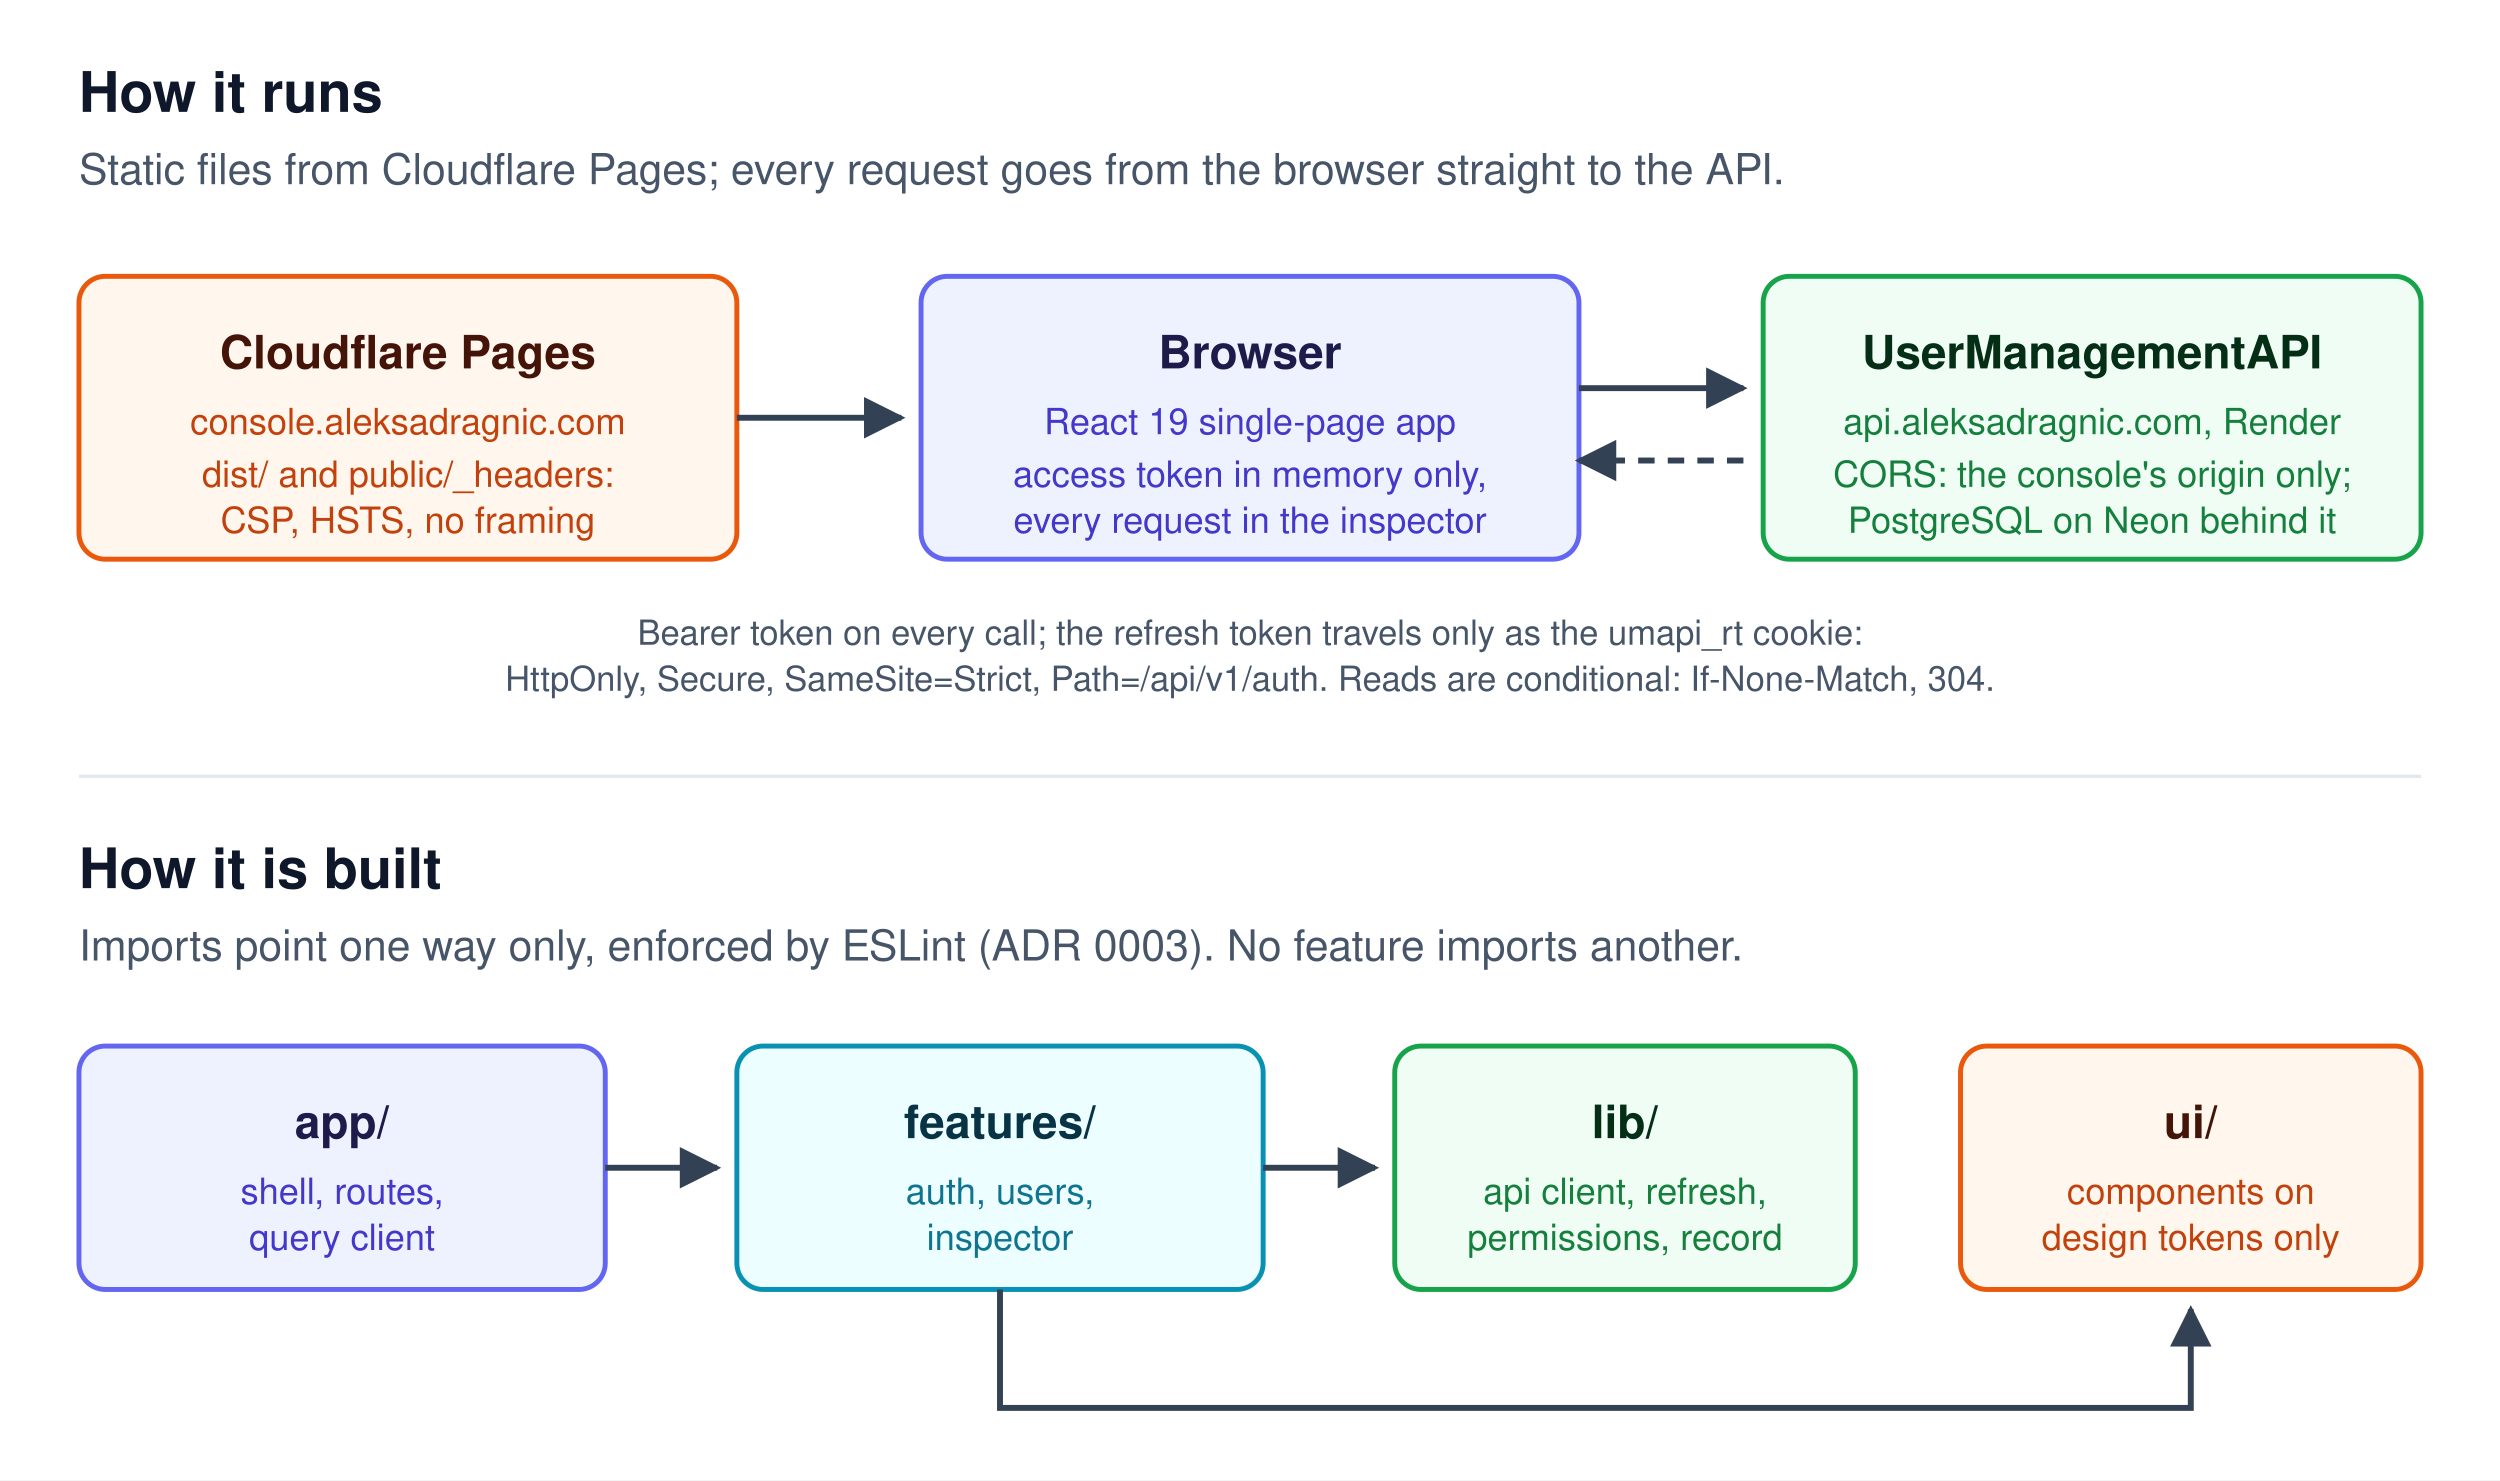
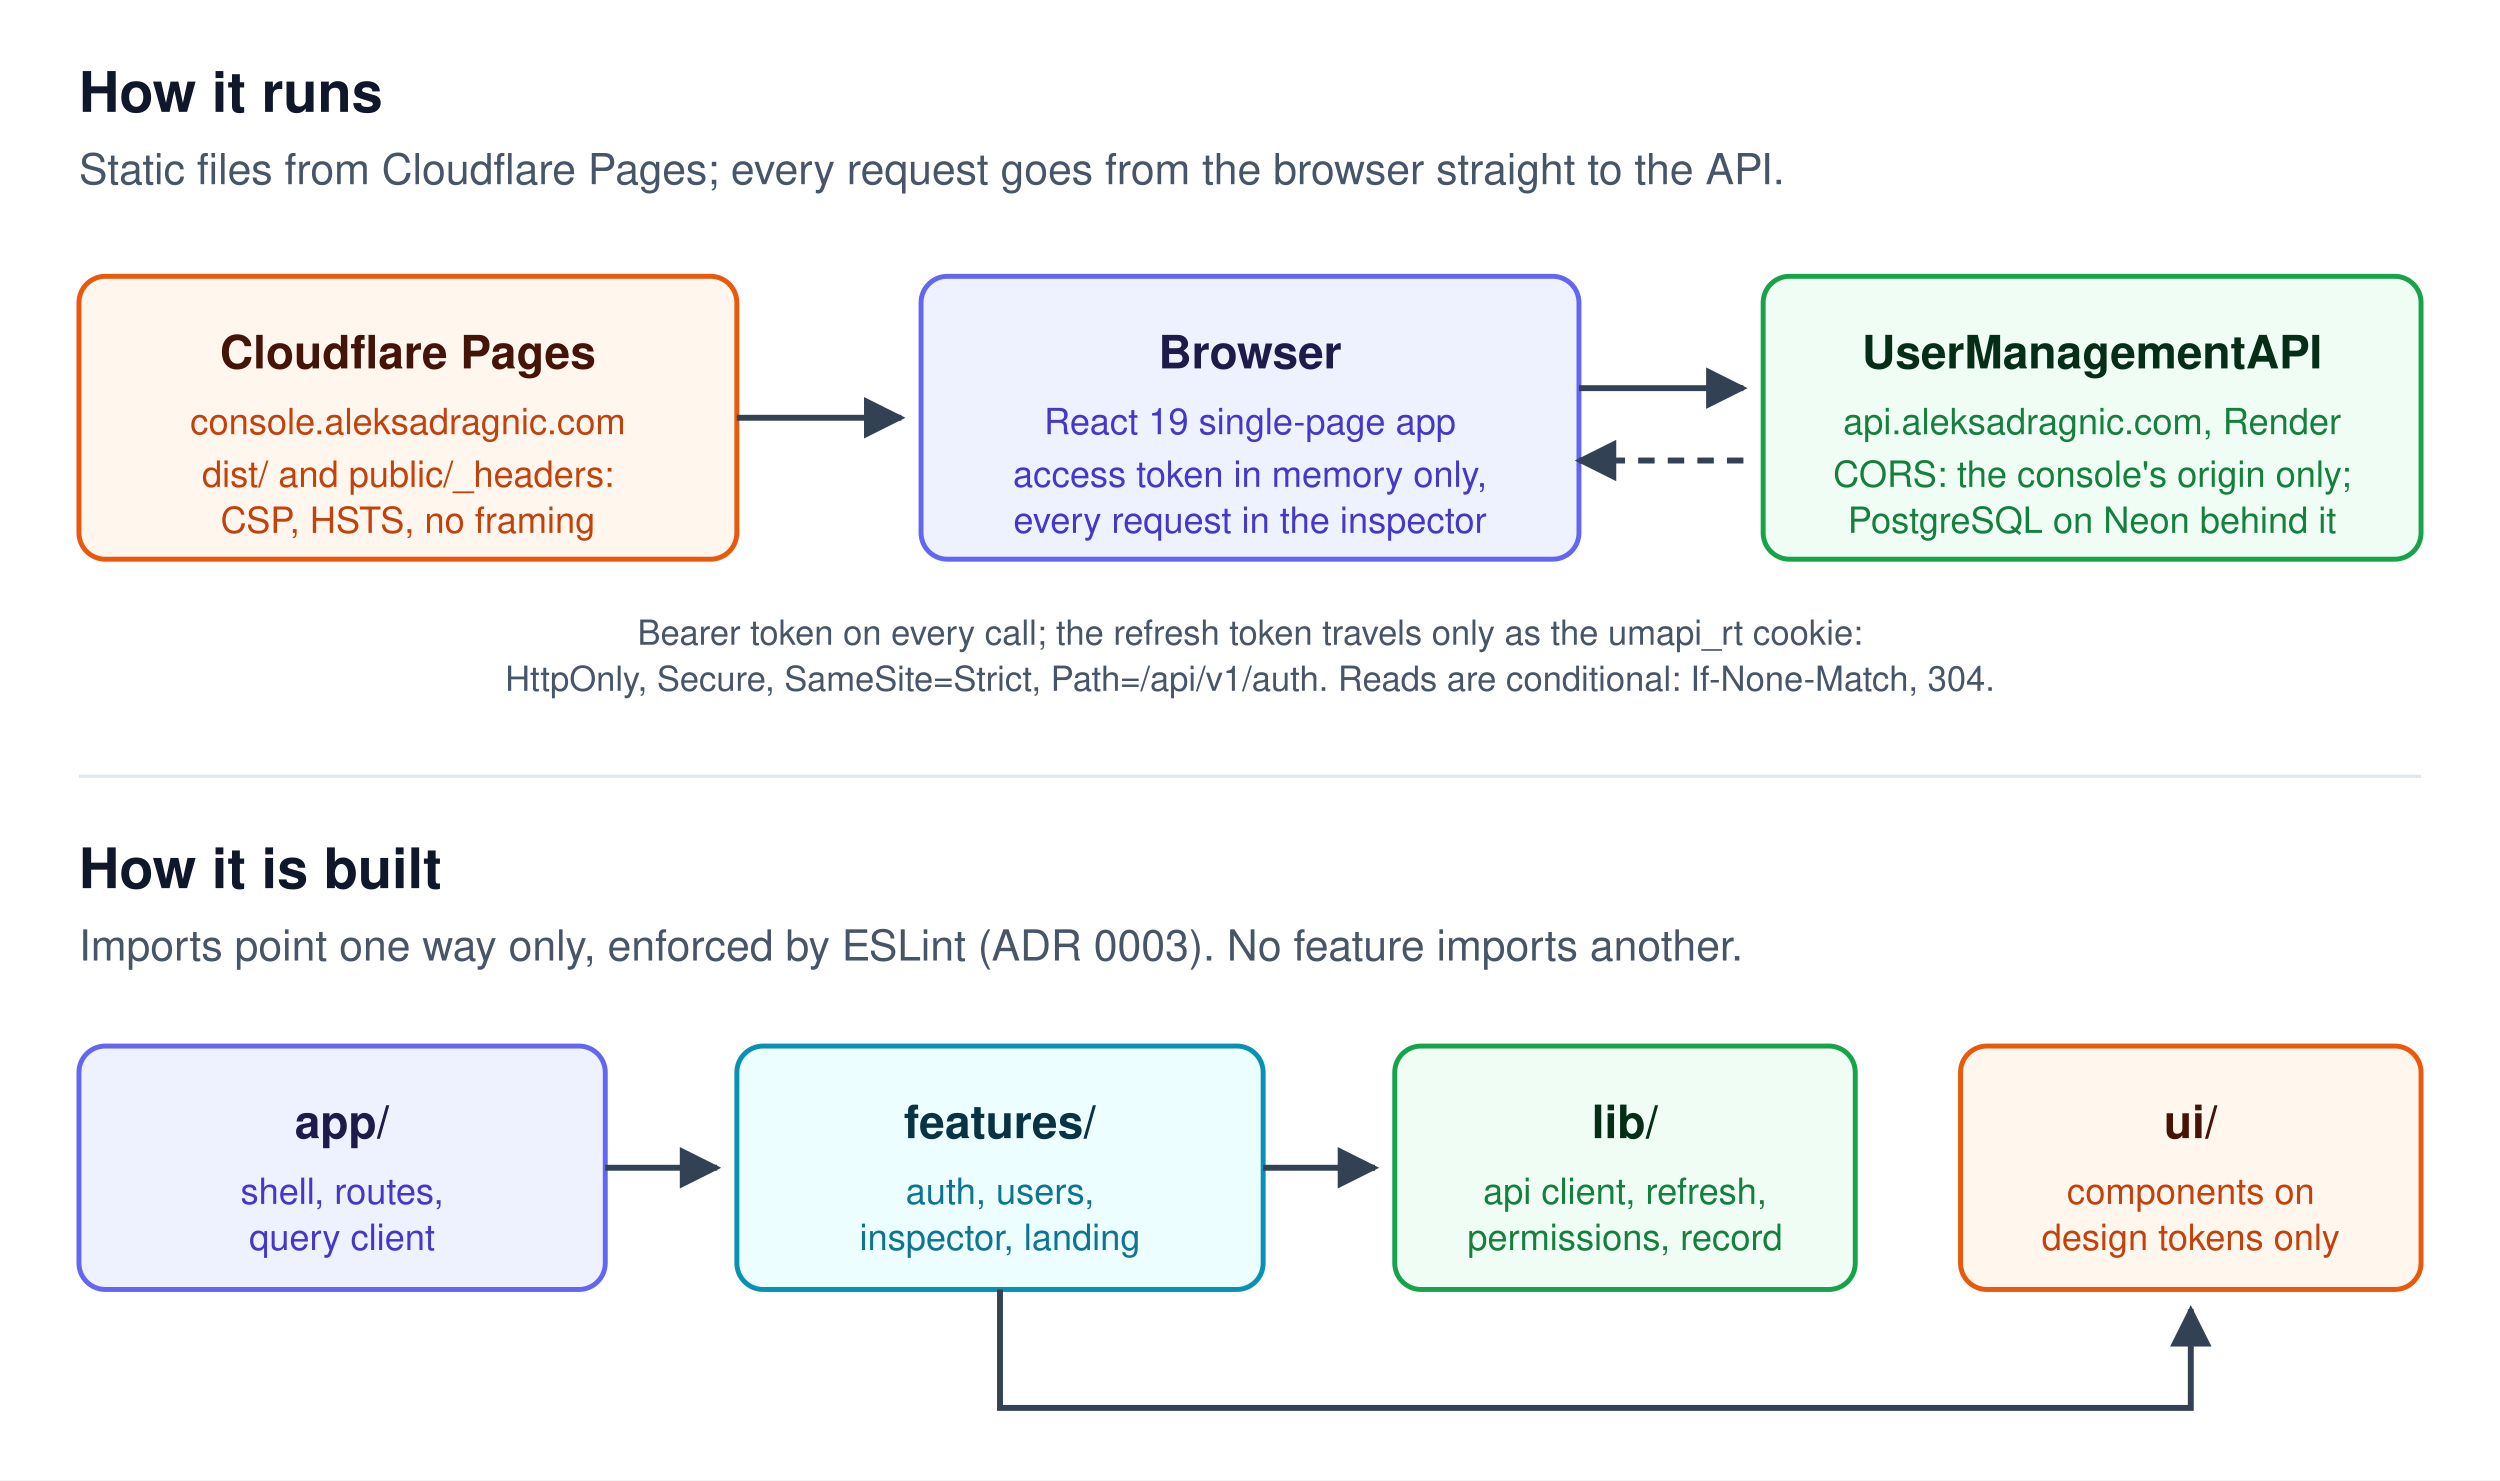
<svg xmlns="http://www.w3.org/2000/svg" viewBox="0 0 760 450" width="760" height="450" font-family="Segoe UI, Helvetica, Arial, sans-serif">
  <defs>
    <marker id="arrow" viewBox="0 0 10 10" refX="9" refY="5" markerWidth="7" markerHeight="7" orient="auto-start-reverse">
      <path d="M 0 0 L 10 5 L 0 10 z" fill="#334155" />
    </marker>
  </defs>
  <rect x="0" y="0" width="760" height="450" fill="#ffffff" />
  <text x="24" y="34" font-size="17" font-weight="600" fill="#0f172a">How it runs</text>
  <text x="24" y="56" font-size="13" fill="#475569">Static files from Cloudflare Pages; every request goes from the browser straight to the API.</text>
  <rect x="24" y="84" width="200" height="86" rx="8" fill="#fff7ed" stroke="#ea580c" stroke-width="1.5" />
  <text x="124" y="112" font-size="14" font-weight="600" fill="#431407" text-anchor="middle">Cloudflare Pages</text>
  <text x="124" y="132" font-size="11" fill="#c2410c" text-anchor="middle">console.aleksadragnic.com</text>
  <text x="124" y="148" font-size="11" fill="#c2410c" text-anchor="middle">dist/ and public/_headers:</text>
  <text x="124" y="162" font-size="11" fill="#c2410c" text-anchor="middle">CSP, HSTS, no framing</text>
  <rect x="280" y="84" width="200" height="86" rx="8" fill="#eef2ff" stroke="#6366f1" stroke-width="1.5" />
  <text x="380" y="112" font-size="14" font-weight="600" fill="#1e1b4b" text-anchor="middle">Browser</text>
  <text x="380" y="132" font-size="11" fill="#4338ca" text-anchor="middle">React 19 single-page app</text>
  <text x="380" y="148" font-size="11" fill="#4338ca" text-anchor="middle">access token in memory only,</text>
  <text x="380" y="162" font-size="11" fill="#4338ca" text-anchor="middle">every request in the inspector</text>
  <rect x="536" y="84" width="200" height="86" rx="8" fill="#f0fdf4" stroke="#16a34a" stroke-width="1.5" />
  <text x="636" y="112" font-size="14" font-weight="600" fill="#052e16" text-anchor="middle">UserManagementAPI</text>
  <text x="636" y="132" font-size="11" fill="#15803d" text-anchor="middle">api.aleksadragnic.com, Render</text>
  <text x="636" y="148" font-size="11" fill="#15803d" text-anchor="middle">CORS: the console's origin only;</text>
  <text x="636" y="162" font-size="11" fill="#15803d" text-anchor="middle">PostgreSQL on Neon behind it</text>
  <line x1="224" y1="127" x2="274" y2="127" stroke="#334155" stroke-width="1.8" marker-end="url(#arrow)" />
  <line x1="480" y1="118" x2="530" y2="118" stroke="#334155" stroke-width="1.8" marker-end="url(#arrow)" />
  <line x1="530" y1="140" x2="480" y2="140" stroke="#334155" stroke-width="1.8" stroke-dasharray="5 4" marker-end="url(#arrow)" />
  <text x="380" y="196" font-size="10.5" fill="#475569" text-anchor="middle">Bearer token on every call; the refresh token travels only as the umapi_rt cookie:</text>
  <text x="380" y="210" font-size="10.5" fill="#475569" text-anchor="middle">HttpOnly, Secure, SameSite=Strict, Path=/api/v1/auth. Reads are conditional: If-None-Match, 304.</text>
  <line x1="24" y1="236" x2="736" y2="236" stroke="#e2e8f0" stroke-width="1" />
  <text x="24" y="270" font-size="17" font-weight="600" fill="#0f172a">How it is built</text>
  <text x="24" y="292" font-size="13" fill="#475569">Imports point one way only, enforced by ESLint (ADR 0003). No feature imports another.</text>
  <rect x="24" y="318" width="160" height="74" rx="8" fill="#eef2ff" stroke="#6366f1" stroke-width="1.5" />
  <text x="104" y="346" font-size="14" font-weight="600" fill="#1e1b4b" text-anchor="middle">app/</text>
  <text x="104" y="366" font-size="11" fill="#4338ca" text-anchor="middle">shell, routes,</text>
  <text x="104" y="380" font-size="11" fill="#4338ca" text-anchor="middle">query client</text>
  <rect x="224" y="318" width="160" height="74" rx="8" fill="#ecfeff" stroke="#0891b2" stroke-width="1.5" />
  <text x="304" y="346" font-size="14" font-weight="600" fill="#083344" text-anchor="middle">features/</text>
  <text x="304" y="366" font-size="11" fill="#0e7490" text-anchor="middle">auth, users,</text>
-   <text x="304" y="380" font-size="11" fill="#0e7490" text-anchor="middle">inspector</text>
+   <text x="304" y="380" font-size="11" fill="#0e7490" text-anchor="middle">inspector, landing</text>
  <rect x="424" y="318" width="140" height="74" rx="8" fill="#f0fdf4" stroke="#16a34a" stroke-width="1.5" />
  <text x="494" y="346" font-size="14" font-weight="600" fill="#052e16" text-anchor="middle">lib/</text>
  <text x="494" y="366" font-size="11" fill="#15803d" text-anchor="middle">api client, refresh,</text>
  <text x="494" y="380" font-size="11" fill="#15803d" text-anchor="middle">permissions, record</text>
  <rect x="596" y="318" width="140" height="74" rx="8" fill="#fff7ed" stroke="#ea580c" stroke-width="1.5" />
  <text x="666" y="346" font-size="14" font-weight="600" fill="#431407" text-anchor="middle">ui/</text>
  <text x="666" y="366" font-size="11" fill="#c2410c" text-anchor="middle">components on</text>
  <text x="666" y="380" font-size="11" fill="#c2410c" text-anchor="middle">design tokens only</text>
  <line x1="184" y1="355" x2="218" y2="355" stroke="#334155" stroke-width="1.8" marker-end="url(#arrow)" />
  <line x1="384" y1="355" x2="418" y2="355" stroke="#334155" stroke-width="1.8" marker-end="url(#arrow)" />
  <path d="M 304 392 L 304 428 L 666 428 L 666 398" fill="none" stroke="#334155" stroke-width="1.8" marker-end="url(#arrow)" />
</svg>
